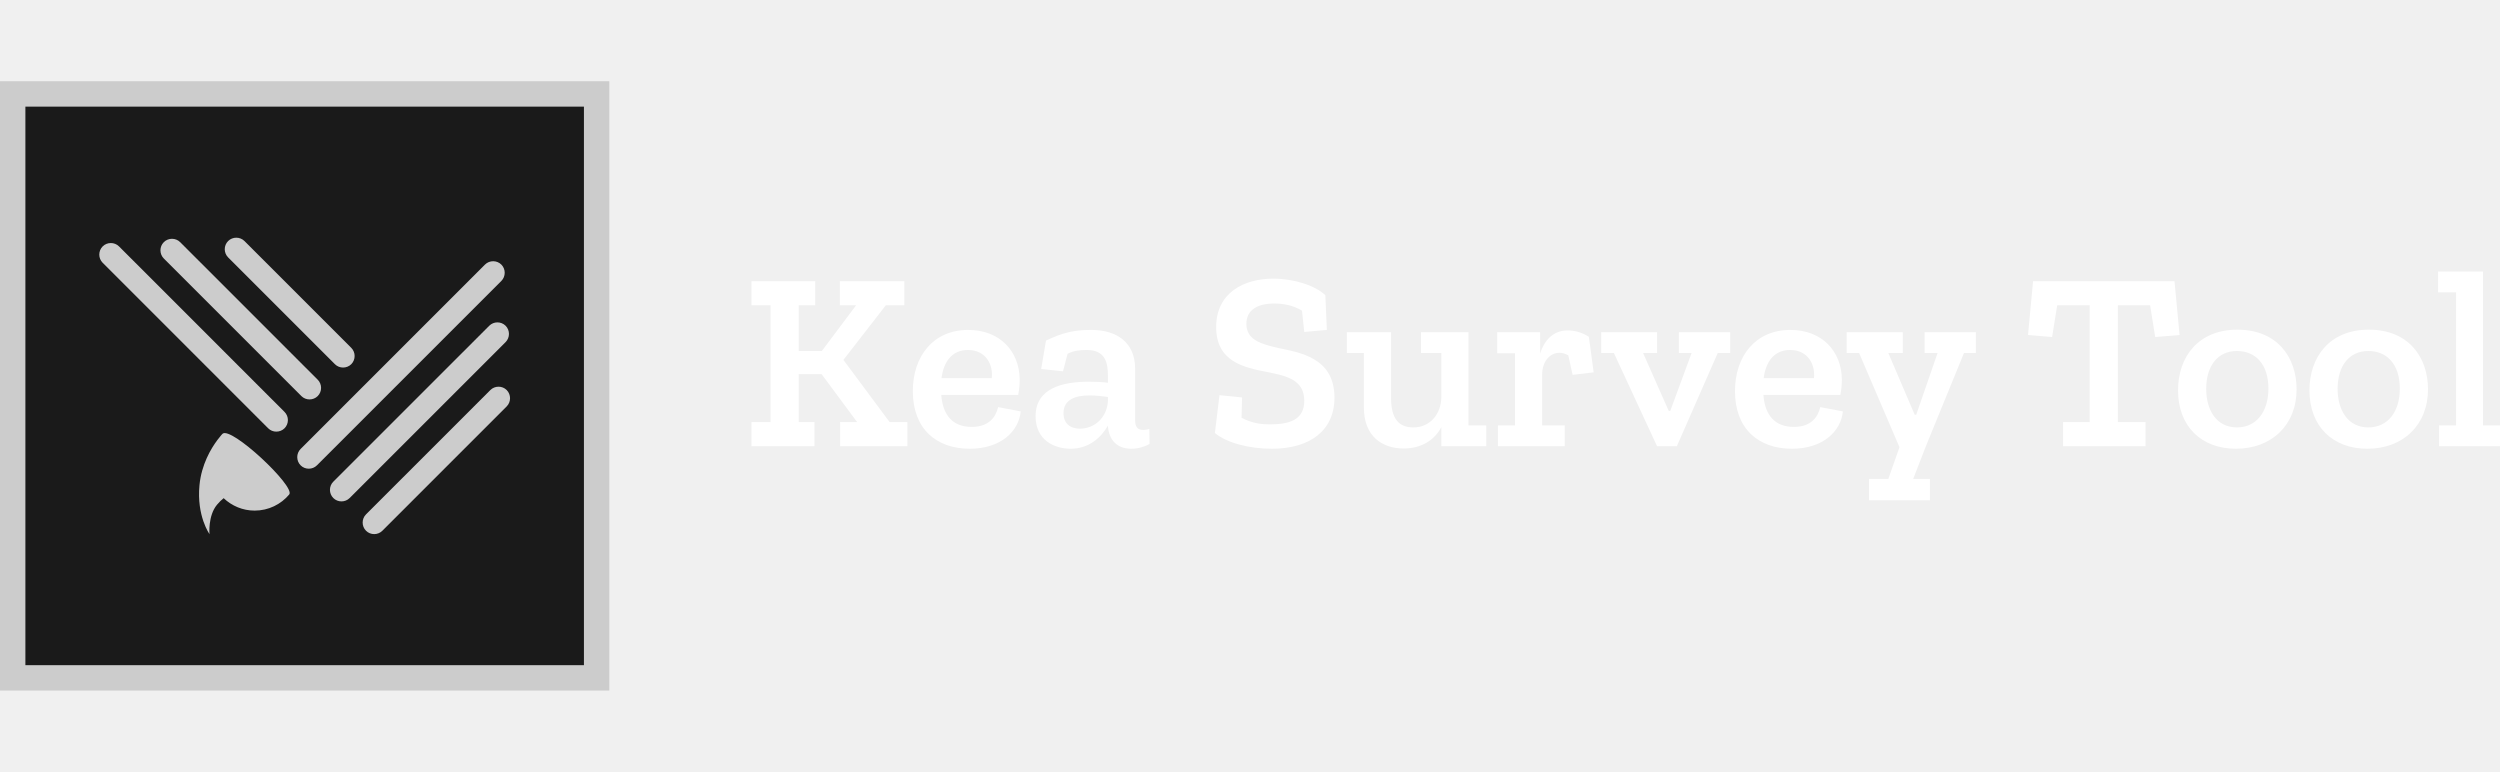
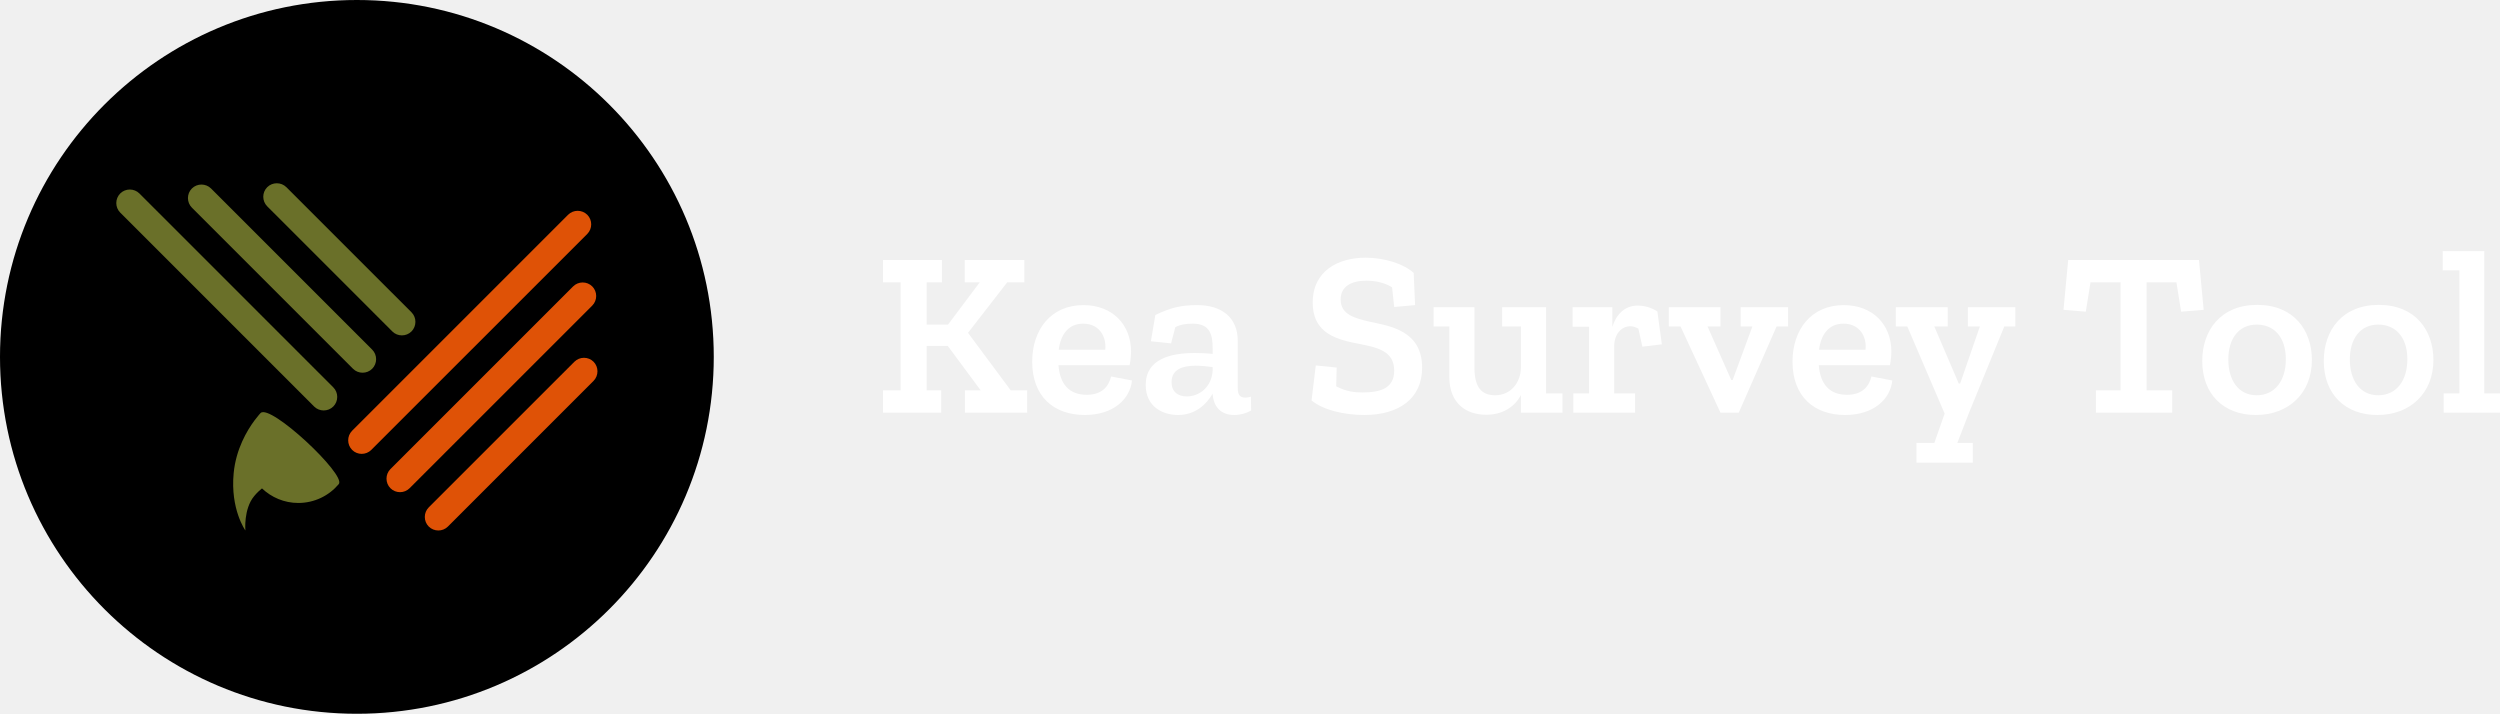
- <svg xmlns="http://www.w3.org/2000/svg" height="121.6" width="393.879" xml:space="preserve" viewBox="0 0 393.879 121.6" y="0px" x="0px" id="Layer_1" version="1.1">
+ <svg xmlns="http://www.w3.org/2000/svg" version="1.1" id="Layer_1" x="0px" y="0px" viewBox="0 0 425.911 121.6" xml:space="preserve" width="425.911" height="121.6">
  <defs id="defs35">
-     <mask id="mask4438" maskUnits="userSpaceOnUse">
-       <circle r="25.4" cy="25.4" cx="25.4" id="circle4440" style="opacity:1;fill:#ffffff;fill-opacity:1;stroke:none;stroke-width:12;stroke-linecap:round;stroke-linejoin:round;stroke-miterlimit:4;stroke-dasharray:none;stroke-dashoffset:0;stroke-opacity:1" />
+     <mask maskUnits="userSpaceOnUse" id="mask4438">
+       <circle style="opacity:1;fill:#ffffff;fill-opacity:1;stroke:none;stroke-width:12;stroke-linecap:round;stroke-linejoin:round;stroke-miterlimit:4;stroke-dasharray:none;stroke-dashoffset:0;stroke-opacity:1" id="circle4440" cx="25.4" cy="25.4" r="25.4" />
    </mask>
-     <mask id="mask4442" maskUnits="userSpaceOnUse">
-       <circle r="25.4" cy="25.4" cx="25.4" id="circle4444" style="opacity:1;fill:#ffffff;fill-opacity:1;stroke:none;stroke-width:12;stroke-linecap:round;stroke-linejoin:round;stroke-miterlimit:4;stroke-dasharray:none;stroke-dashoffset:0;stroke-opacity:1" />
+     <mask maskUnits="userSpaceOnUse" id="mask4442">
+       <circle style="opacity:1;fill:#ffffff;fill-opacity:1;stroke:none;stroke-width:12;stroke-linecap:round;stroke-linejoin:round;stroke-miterlimit:4;stroke-dasharray:none;stroke-dashoffset:0;stroke-opacity:1" id="circle4444" cx="25.4" cy="25.4" r="25.4" />
    </mask>
  </defs>
-   <style id="style3" type="text/css">
+   <style type="text/css" id="style3">
	.st0{fill:#FFFFFF;}
	.st1{fill:#527F3A;}
	.st2{fill-rule:evenodd;clip-rule:evenodd;fill:#527F3A;}
	.st3{fill-rule:evenodd;clip-rule:evenodd;fill:#1E87C9;}
	.st4{fill-rule:evenodd;clip-rule:evenodd;fill:#FFFFFF;}
</style>
-   <rect style="opacity:1;fill:#1a1a1a;fill-opacity:1;stroke:#cccccc;stroke-width:4;stroke-linecap:butt;stroke-linejoin:miter;stroke-miterlimit:4;stroke-dasharray:none;stroke-dashoffset:0;stroke-opacity:1" id="rect4257" width="92" height="92" x="2" y="14.8" />
-   <g id="text4156" style="font-style:normal;font-weight:normal;font-size:40px;line-height:125%;font-family:sans-serif;letter-spacing:0px;word-spacing:0px;fill:#000000;fill-opacity:1;stroke:none;stroke-width:1px;stroke-linecap:butt;stroke-linejoin:miter;stroke-opacity:1" transform="translate(0,1.5258789e-6)">
-     <path id="path4161" style="font-style:normal;font-variant:normal;font-weight:600;font-stretch:normal;font-family:'Zilla Slab';-inkscape-font-specification:'Zilla Slab Semi-Bold';fill:#ffffff" d="m 142.96,70.3 0,-3.8 -2.8,0 -7.28,-9.8 6.68,-8.6 2.92,0 0,-3.8 -10.16,0 0,3.8 2.56,0 -5.4,7.2 -3.64,0 0,-7.2 2.6,0 0,-3.8 -10.04,0 0,3.8 3,0 0,18.4 -3,0 0,3.8 9.92,0 0,-3.8 -2.48,0 0,-7.56 3.6,0 5.6,7.56 -2.68,0 0,3.8 10.6,0 z" />
-     <path id="path4163" style="font-style:normal;font-variant:normal;font-weight:600;font-stretch:normal;font-family:'Zilla Slab';-inkscape-font-specification:'Zilla Slab Semi-Bold';fill:#ffffff" d="m 160.817,64.82 -3.56,-0.68 c -0.36,1.52 -1.4,3.12 -4.16,3.12 -2.96,0 -4.56,-1.8 -4.8,-5.04 l 12.12,0 c 0.16,-0.84 0.24,-1.64 0.24,-2.4 -0.04,-4.52 -3.16,-7.84 -8.12,-7.84 -5.48,0 -8.72,4.12 -8.72,9.64 0,5.96 3.72,9.08 8.96,9.08 4.88,0 7.72,-2.72 8.04,-5.88 z m -4.56,-5.24 -7.92,0 c 0.32,-2.52 1.6,-4.44 4.16,-4.44 2.84,0 4,2.32 3.76,4.44 z" />
-     <path id="path4165" style="font-style:normal;font-variant:normal;font-weight:600;font-stretch:normal;font-family:'Zilla Slab';-inkscape-font-specification:'Zilla Slab Semi-Bold';fill:#ffffff" d="m 164.798,53.66 -0.76,4.48 3.44,0.36 0.72,-2.76 c 0.92,-0.48 1.88,-0.6 3,-0.6 3,0 3.36,2.04 3.36,4.16 l 0,1 c -0.92,-0.12 -2,-0.16 -3.04,-0.16 -4.08,0 -8.36,1 -8.36,5.44 0,3.8 3,5.12 5.52,5.12 2.88,0 4.8,-1.76 5.88,-3.64 l 0,0.08 c 0.16,2.16 1.4,3.56 3.68,3.56 1,0 2.04,-0.28 2.88,-0.76 l -0.04,-2.36 c -0.28,0.08 -0.64,0.16 -0.92,0.16 -0.92,0 -1.32,-0.44 -1.32,-1.6 l 0,-8.08 c 0,-4.08 -2.88,-6.08 -6.88,-6.08 -2.72,0 -4.48,0.4 -7.16,1.68 z m 9.76,9.52 c -0.2,2.88 -2.36,4.36 -4.4,4.36 -1.56,0 -2.6,-0.84 -2.6,-2.44 0,-2.24 2,-2.8 4.12,-2.8 1,0 1.96,0.12 2.88,0.24 l 0,0.64 z" />
-     <path id="path4167" style="font-style:normal;font-variant:normal;font-weight:600;font-stretch:normal;font-family:'Zilla Slab';-inkscape-font-specification:'Zilla Slab Semi-Bold';fill:#ffffff" d="m 210.249,62.66 c 0,-6.4 -5.6,-7.12 -8.88,-7.84 -2.56,-0.6 -5,-1.2 -5,-3.8 0,-2.24 1.84,-3.2 4.36,-3.2 1.4,0 2.92,0.24 4.4,1.12 l 0.36,3.36 3.56,-0.32 -0.24,-5.48 c -1.68,-1.56 -5,-2.6 -8.2,-2.6 -4.6,0 -9,2.2 -9,7.64 0,5.44 4.36,6.36 8.08,7.08 3.04,0.6 5.8,1.24 5.8,4.52 0,3 -2.32,3.72 -5.4,3.72 -1.28,0 -2.72,-0.12 -4.48,-1.04 l 0.08,-3.2 -3.56,-0.36 -0.72,5.96 c 1.92,1.6 5.48,2.48 9,2.48 5.92,0 9.84,-2.84 9.84,-8.04 z" />
-     <path id="path4169" style="font-style:normal;font-variant:normal;font-weight:600;font-stretch:normal;font-family:'Zilla Slab';-inkscape-font-specification:'Zilla Slab Semi-Bold';fill:#ffffff" d="m 234.162,70.3 0,-3.28 -2.8,0 0,-14.68 -7.48,0 0,3.28 3.2,0 0,7 c -0.04,2.56 -1.72,4.72 -4.4,4.72 -2.24,0 -3.52,-1.28 -3.52,-4.68 l 0,-10.32 -6.96,0 0,3.28 2.68,0 0,8.6 c 0,4.48 2.84,6.44 6.28,6.44 2.68,0 4.8,-1.24 5.92,-3.36 l 0,3 7.08,0 z" />
-     <path id="path4171" style="font-style:normal;font-variant:normal;font-weight:600;font-stretch:normal;font-family:'Zilla Slab';-inkscape-font-specification:'Zilla Slab Semi-Bold';fill:#ffffff" d="m 246.967,52.06 c -2.28,0 -3.68,1.6 -4.32,3.64 l 0,-3.36 -6.76,0 0,3.32 2.8,0 0,11.36 -2.68,0 0,3.28 10.52,0 0,-3.28 -3.56,0 0,-7.96 c 0,-2.16 1.24,-3.48 2.76,-3.48 0.48,0 0.88,0.16 1.36,0.4 l 0.68,3.08 3.32,-0.4 -0.76,-5.6 c -1.12,-0.72 -2.28,-1 -3.36,-1 z" />
-     <path id="path4173" style="font-style:normal;font-variant:normal;font-weight:600;font-stretch:normal;font-family:'Zilla Slab';-inkscape-font-specification:'Zilla Slab Semi-Bold';fill:#ffffff" d="m 272.592,55.62 0,-3.28 -8.08,0 0,3.28 2,0 -3.36,9.12 -0.24,0 -4.04,-9.12 2.2,0 0,-3.28 -8.8,0 0,3.28 2,0 6.8,14.68 3.12,0 6.44,-14.68 1.96,0 z" />
-     <path id="path4175" style="font-style:normal;font-variant:normal;font-weight:600;font-stretch:normal;font-family:'Zilla Slab';-inkscape-font-specification:'Zilla Slab Semi-Bold';fill:#ffffff" d="m 290.349,64.82 -3.56,-0.68 c -0.36,1.52 -1.4,3.12 -4.16,3.12 -2.96,0 -4.56,-1.8 -4.8,-5.04 l 12.12,0 c 0.16,-0.84 0.24,-1.64 0.24,-2.4 -0.04,-4.52 -3.16,-7.84 -8.12,-7.84 -5.48,0 -8.72,4.12 -8.72,9.64 0,5.96 3.72,9.08 8.96,9.08 4.88,0 7.72,-2.72 8.04,-5.88 z m -4.56,-5.24 -7.92,0 c 0.32,-2.52 1.6,-4.44 4.16,-4.44 2.84,0 4,2.32 3.76,4.44 z" />
-     <path id="path4177" style="font-style:normal;font-variant:normal;font-weight:600;font-stretch:normal;font-family:'Zilla Slab';-inkscape-font-specification:'Zilla Slab Semi-Bold';fill:#ffffff" d="m 311.306,55.62 0,-3.28 -8.08,0 0,3.28 2.04,0 -3.36,9.72 -0.24,0 -4.16,-9.72 2.28,0 0,-3.28 -8.84,0 0,3.28 1.96,0 6.36,14.84 -1.76,5 -3.04,0 0,3.36 9.6,0 0,-3.36 -2.64,0 2,-5.16 6,-14.68 1.88,0 z" />
-     <path id="path4179" style="font-style:normal;font-variant:normal;font-weight:600;font-stretch:normal;font-family:'Zilla Slab';-inkscape-font-specification:'Zilla Slab Semi-Bold';fill:#ffffff" d="m 343.395,52.78 -0.8,-8.48 -22.28,0 -0.8,8.48 3.8,0.32 0.8,-5 5.12,0 0,18.4 -4.2,0 0,3.8 13,0 0,-3.8 -4.36,0 0,-18.4 5.08,0 0.8,5 3.84,-0.32 z" />
-     <path id="path4181" style="font-style:normal;font-variant:normal;font-weight:600;font-stretch:normal;font-family:'Zilla Slab';-inkscape-font-specification:'Zilla Slab Semi-Bold';fill:#ffffff" d="m 361.832,61.34 c 0,-5.08 -3.08,-9.4 -9.32,-9.4 -6.2,0 -9.36,4.32 -9.36,9.56 0,5.64 3.64,9.2 9.12,9.2 5.64,0 9.56,-3.76 9.56,-9.36 z m -4.44,-0.12 c 0,3.64 -1.88,6.12 -4.96,6.12 -3.2,0 -4.84,-2.68 -4.84,-6.08 0,-3.6 1.8,-5.96 4.84,-5.96 2.92,0 4.96,2.08 4.96,5.92 z" />
-     <path id="path4183" style="font-style:normal;font-variant:normal;font-weight:600;font-stretch:normal;font-family:'Zilla Slab';-inkscape-font-specification:'Zilla Slab Semi-Bold';fill:#ffffff" d="m 382.536,61.34 c 0,-5.08 -3.08,-9.4 -9.32,-9.4 -6.2,0 -9.36,4.32 -9.36,9.56 0,5.64 3.64,9.2 9.12,9.2 5.64,0 9.56,-3.76 9.56,-9.36 z m -4.44,-0.12 c 0,3.64 -1.88,6.12 -4.96,6.12 -3.2,0 -4.84,-2.68 -4.84,-6.08 0,-3.6 1.8,-5.96 4.84,-5.96 2.92,0 4.96,2.08 4.96,5.92 z" />
-     <path id="path4185" style="font-style:normal;font-variant:normal;font-weight:600;font-stretch:normal;font-family:'Zilla Slab';-inkscape-font-specification:'Zilla Slab Semi-Bold';fill:#ffffff" d="m 393.879,70.3 0,-3.28 -2.68,0 0,-24.24 -7.08,0 0,3.28 2.84,0 0,20.96 -2.68,0 0,3.28 9.6,0 z" />
-   </g>
-   <style type="text/css" id="style4361">
+   <style id="style4361" type="text/css">
	.st0{fill:#FFFFFF;}
	.st1{fill:#527F3A;}
	.st2{fill-rule:evenodd;clip-rule:evenodd;fill:#527F3A;}
	.st3{fill-rule:evenodd;clip-rule:evenodd;fill:#1E87C9;}
	.st4{fill-rule:evenodd;clip-rule:evenodd;fill:#FFFFFF;}
</style>
-   <style type="text/css" id="style4587">
+   <style id="style4587" type="text/css">
	.st0{fill:#FFFFFF;}
	.st1{fill:#527F3A;}
	.st2{fill-rule:evenodd;clip-rule:evenodd;fill:#527F3A;}
	.st3{fill-rule:evenodd;clip-rule:evenodd;fill:#1E87C9;}
	.st4{fill-rule:evenodd;clip-rule:evenodd;fill:#FFFFFF;}
</style>
-   <style type="text/css" id="style4936">
+   <style id="style4936" type="text/css">
	.st0{fill:#FFFFFF;}
	.st1{fill:#527F3A;}
	.st2{fill-rule:evenodd;clip-rule:evenodd;fill:#527F3A;}
	.st3{fill-rule:evenodd;clip-rule:evenodd;fill:#1E87C9;}
	.st4{fill-rule:evenodd;clip-rule:evenodd;fill:#FFFFFF;}
</style>
-   <path d="m 47.359,70.735 29.048,-29.048 c 0.711,-0.709 1.871,-0.709 2.584,0.001 0.701,0.702 0.703,1.869 -0.002,2.576 L 49.937,73.312 c -0.705,0.709 -1.869,0.709 -2.572,0.004 -0.709,-0.707 -0.71,-1.873 -0.005,-2.581 m 5.153,5.155 24.569,-24.567 c 0.709,-0.708 1.868,-0.71 2.577,0 0.705,0.706 0.704,1.87 -0.002,2.577 L 55.089,78.465 c -0.705,0.706 -1.866,0.709 -2.574,0.002 -0.708,-0.709 -0.708,-1.872 -0.002,-2.577 m 5.152,5.153 19.588,-19.586 c 0.709,-0.708 1.869,-0.71 2.578,-0.004 0.703,0.706 0.705,1.872 -0.004,2.581 l -19.585,19.586 c -0.706,0.707 -1.87,0.707 -2.577,-0.002 -0.704,-0.705 -0.704,-1.869 -6.85e-4,-2.575" style="clip-rule:evenodd;fill:#cccccc;fill-opacity:1;fill-rule:evenodd;stroke-width:0.382" id="path11-9" />
-   <path d="M 42.25,67.477 16.174,41.4 c -0.71,-0.71 -0.709,-1.87 0.003,-2.582 0.701,-0.701 1.869,-0.703 2.575,0.004 l 26.077,26.077 c 0.707,0.705 0.707,1.87 0.001,2.573 -0.707,0.71 -1.874,0.71 -2.579,0.005 M 47.481,62.4 25.81,40.729 c -0.708,-0.709 -0.71,-1.868 0,-2.577 0.705,-0.706 1.87,-0.704 2.576,6.86e-4 l 21.671,21.672 c 0.706,0.706 0.709,1.866 0,2.576 -0.707,0.706 -1.871,0.706 -2.576,0 M 52.767,57.379 35.943,40.555 c -0.71,-0.71 -0.712,-1.869 -0.003,-2.577 0.704,-0.704 1.871,-0.705 2.578,0 l 16.824,16.824 c 0.706,0.707 0.706,1.87 -0.001,2.578 -0.705,0.704 -1.87,0.704 -2.575,-0.001" style="clip-rule:evenodd;fill:#cccccc;fill-opacity:1;fill-rule:evenodd;stroke-width:0.382" id="path17-2" />
-   <path style="clip-rule:evenodd;fill:#cccccc;fill-opacity:1;fill-rule:evenodd;stroke-width:0.382" d="m 35.048,68.356 -6.86e-4,-0.005 c 0,0 -0.334,0.357 -0.785,0.957 -0.016,0.024 -0.035,0.045 -0.051,0.068 -0.969,1.309 -2.471,3.797 -2.783,7.06 -0.466,4.873 1.577,7.712 1.577,7.712 0,0 -0.262,-2.881 1.178,-4.619 0.356,-0.431 0.714,-0.772 1.053,-1.041 1.275,1.206 2.986,1.959 4.881,1.959 2.188,0 4.143,-0.986 5.45,-2.54 1.039,-1.235 -9.23,-10.867 -10.52,-9.552" id="path19-7" />
+   <path style="opacity:1;fill:#000000;fill-opacity:1;stroke:none;stroke-width:4;stroke-linecap:butt;stroke-linejoin:miter;stroke-miterlimit:4;stroke-dasharray:none;stroke-dashoffset:0;stroke-opacity:1" d="M 121.6,60.8 A 60.8,60.8 0 0 1 60.8,121.6 60.8,60.8 0 0 1 0,60.8 60.8,60.8 0 0 1 60.8,0 60.8,60.8 0 0 1 121.6,60.8 Z" id="path4246" />
+   <path id="path11" style="clip-rule:evenodd;fill:#df5206;fill-rule:evenodd;stroke-width:0.382" d="M 59.987,73.384 96.781,36.59 c 0.901,-0.899 2.37,-0.898 3.273,0.002 0.888,0.889 0.89,2.367 -0.002,3.263 l -36.8,36.794 c -0.893,0.898 -2.367,0.898 -3.257,0.005 -0.898,-0.895 -0.9,-2.372 -0.007,-3.269 m 6.527,6.53 31.121,-31.119 c 0.898,-0.896 2.366,-0.9 3.265,0 0.893,0.894 0.891,2.368 -0.002,3.264 L 69.779,83.176 c -0.892,0.894 -2.364,0.899 -3.261,0.002 -0.896,-0.899 -0.896,-2.371 -0.002,-3.265 m 6.526,6.527 24.811,-24.809 c 0.899,-0.896 2.367,-0.9 3.266,-0.005 0.89,0.894 0.892,2.371 -0.005,3.269 L 76.307,89.705 c -0.894,0.895 -2.369,0.895 -3.265,-0.002 -0.892,-0.893 -0.892,-2.367 -10e-4,-3.262" />
+   <path id="path17" style="clip-rule:evenodd;fill:#6a7029;fill-rule:evenodd;stroke-width:0.382" d="M 53.517,69.257 20.486,36.226 c -0.9,-0.9 -0.898,-2.369 0.003,-3.271 0.888,-0.888 2.367,-0.89 3.262,0.005 l 33.03,33.031 c 0.895,0.893 0.895,2.369 0.002,3.26 -0.895,0.9 -2.373,0.9 -3.267,0.007 M 60.142,62.826 32.692,35.376 c -0.896,-0.898 -0.9,-2.366 0,-3.265 0.893,-0.894 2.369,-0.892 3.263,10e-4 l 27.45,27.451 c 0.894,0.894 0.898,2.364 0,3.263 -0.895,0.894 -2.37,0.894 -3.263,0 M 66.838,56.466 45.528,35.156 c -0.9,-0.9 -0.902,-2.367 -0.003,-3.264 0.892,-0.891 2.37,-0.893 3.266,0 l 21.311,21.31 c 0.894,0.895 0.894,2.369 -0.002,3.266 -0.893,0.892 -2.369,0.892 -3.262,-0.002" />
+   <path id="path19" d="m 44.394,70.371 -10e-4,-0.007 c 0,0 -0.423,0.452 -0.995,1.213 -0.02,0.03 -0.044,0.057 -0.064,0.087 -1.227,1.658 -3.129,4.81 -3.525,8.943 -0.59,6.172 1.997,9.768 1.997,9.768 0,0 -0.332,-3.649 1.492,-5.851 0.451,-0.545 0.905,-0.978 1.334,-1.319 1.615,1.528 3.782,2.482 6.182,2.482 2.771,0 5.248,-1.249 6.903,-3.217 C 59.035,80.905 46.028,68.705 44.394,70.37" style="clip-rule:evenodd;fill:#6a7029;fill-rule:evenodd;stroke-width:0.382" />
+   <g id="text4478" style="font-style:normal;font-weight:normal;font-size:40px;line-height:100%;font-family:sans-serif;letter-spacing:0px;word-spacing:0px;fill:#ffffff;fill-opacity:1;stroke:none;stroke-width:1px;stroke-linecap:butt;stroke-linejoin:miter;stroke-opacity:1">
+     <path id="path4591" style="font-style:normal;font-variant:normal;font-weight:600;font-stretch:normal;line-height:100%;font-family:'Zilla Slab';-inkscape-font-specification:'Zilla Slab Semi-Bold';fill:#ffffff" d="m 174.992,70.3 0,-3.8 -2.8,0 -7.28,-9.8 6.68,-8.6 2.92,0 0,-3.8 -10.16,0 0,3.8 2.56,0 -5.4,7.2 -3.64,0 0,-7.2 2.6,0 0,-3.8 -10.04,0 0,3.8 3,0 0,18.4 -3,0 0,3.8 9.92,0 0,-3.8 -2.48,0 0,-7.56 3.6,0 5.6,7.56 -2.68,0 0,3.8 10.6,0 z" />
+     <path id="path4593" style="font-style:normal;font-variant:normal;font-weight:600;font-stretch:normal;line-height:100%;font-family:'Zilla Slab';-inkscape-font-specification:'Zilla Slab Semi-Bold';fill:#ffffff" d="m 192.85,64.82 -3.56,-0.68 c -0.36,1.52 -1.4,3.12 -4.16,3.12 -2.96,0 -4.56,-1.8 -4.8,-5.04 l 12.12,0 c 0.16,-0.84 0.24,-1.64 0.24,-2.4 -0.04,-4.52 -3.16,-7.84 -8.12,-7.84 -5.48,0 -8.72,4.12 -8.72,9.64 0,5.96 3.72,9.08 8.96,9.08 4.88,0 7.72,-2.72 8.04,-5.88 z m -4.56,-5.24 -7.92,0 c 0.32,-2.52 1.6,-4.44 4.16,-4.44 2.84,0 4,2.32 3.76,4.44 z" />
+     <path id="path4595" style="font-style:normal;font-variant:normal;font-weight:600;font-stretch:normal;line-height:100%;font-family:'Zilla Slab';-inkscape-font-specification:'Zilla Slab Semi-Bold';fill:#ffffff" d="m 196.83,53.66 -0.76,4.48 3.44,0.36 0.72,-2.76 c 0.92,-0.48 1.88,-0.6 3,-0.6 3,0 3.36,2.04 3.36,4.16 l 0,1 c -0.92,-0.12 -2,-0.16 -3.04,-0.16 -4.08,0 -8.36,1 -8.36,5.44 0,3.8 3,5.12 5.52,5.12 2.88,0 4.8,-1.76 5.88,-3.64 l 0,0.08 c 0.16,2.16 1.4,3.56 3.68,3.56 1,0 2.04,-0.28 2.88,-0.76 l -0.04,-2.36 c -0.28,0.08 -0.64,0.16 -0.92,0.16 -0.92,0 -1.32,-0.44 -1.32,-1.6 l 0,-8.08 c 0,-4.08 -2.88,-6.08 -6.88,-6.08 -2.72,0 -4.48,0.4 -7.16,1.68 z m 9.76,9.52 c -0.2,2.88 -2.36,4.36 -4.4,4.36 -1.56,0 -2.6,-0.84 -2.6,-2.44 0,-2.24 2,-2.8 4.12,-2.8 1,0 1.96,0.12 2.88,0.24 l 0,0.64 z" />
+     <path id="path4597" style="font-style:normal;font-variant:normal;font-weight:600;font-stretch:normal;line-height:100%;font-family:'Zilla Slab';-inkscape-font-specification:'Zilla Slab Semi-Bold';fill:#ffffff" d="m 242.281,62.66 c 0,-6.4 -5.6,-7.12 -8.88,-7.84 -2.56,-0.6 -5,-1.2 -5,-3.8 0,-2.24 1.84,-3.2 4.36,-3.2 1.4,0 2.92,0.24 4.4,1.12 l 0.36,3.36 3.56,-0.32 -0.24,-5.48 c -1.68,-1.56 -5,-2.6 -8.2,-2.6 -4.6,0 -9,2.2 -9,7.64 0,5.44 4.36,6.36 8.08,7.08 3.04,0.6 5.8,1.24 5.8,4.52 0,3 -2.32,3.72 -5.4,3.72 -1.28,0 -2.72,-0.12 -4.48,-1.04 l 0.08,-3.2 -3.56,-0.36 -0.72,5.96 c 1.92,1.6 5.48,2.48 9,2.48 5.92,0 9.84,-2.84 9.84,-8.04 z" />
+     <path id="path4599" style="font-style:normal;font-variant:normal;font-weight:600;font-stretch:normal;line-height:100%;font-family:'Zilla Slab';-inkscape-font-specification:'Zilla Slab Semi-Bold';fill:#ffffff" d="m 266.194,70.3 0,-3.28 -2.8,0 0,-14.68 -7.48,0 0,3.28 3.2,0 0,7 c -0.04,2.56 -1.72,4.72 -4.4,4.72 -2.24,0 -3.52,-1.28 -3.52,-4.68 l 0,-10.32 -6.96,0 0,3.28 2.68,0 0,8.6 c 0,4.48 2.84,6.44 6.28,6.44 2.68,0 4.8,-1.24 5.92,-3.36 l 0,3 7.08,0 z" />
+     <path id="path4601" style="font-style:normal;font-variant:normal;font-weight:600;font-stretch:normal;line-height:100%;font-family:'Zilla Slab';-inkscape-font-specification:'Zilla Slab Semi-Bold';fill:#ffffff" d="m 278.999,52.06 c -2.28,0 -3.68,1.6 -4.32,3.64 l 0,-3.36 -6.76,0 0,3.32 2.8,0 0,11.36 -2.68,0 0,3.28 10.52,0 0,-3.28 -3.56,0 0,-7.96 c 0,-2.16 1.24,-3.48 2.76,-3.48 0.48,0 0.88,0.16 1.36,0.4 l 0.68,3.08 3.32,-0.4 -0.76,-5.6 c -1.12,-0.72 -2.28,-1 -3.36,-1 z" />
+     <path id="path4603" style="font-style:normal;font-variant:normal;font-weight:600;font-stretch:normal;line-height:100%;font-family:'Zilla Slab';-inkscape-font-specification:'Zilla Slab Semi-Bold';fill:#ffffff" d="m 304.625,55.62 0,-3.28 -8.08,0 0,3.28 2,0 -3.36,9.12 -0.24,0 -4.04,-9.12 2.2,0 0,-3.28 -8.8,0 0,3.28 2,0 6.8,14.68 3.12,0 6.44,-14.68 1.96,0 z" />
+     <path id="path4605" style="font-style:normal;font-variant:normal;font-weight:600;font-stretch:normal;line-height:100%;font-family:'Zilla Slab';-inkscape-font-specification:'Zilla Slab Semi-Bold';fill:#ffffff" d="m 322.381,64.82 -3.56,-0.68 c -0.36,1.52 -1.4,3.12 -4.16,3.12 -2.96,0 -4.56,-1.8 -4.8,-5.04 l 12.12,0 c 0.16,-0.84 0.24,-1.64 0.24,-2.4 -0.04,-4.52 -3.16,-7.84 -8.12,-7.84 -5.48,0 -8.72,4.12 -8.72,9.64 0,5.96 3.72,9.08 8.96,9.08 4.88,0 7.72,-2.72 8.04,-5.88 z m -4.56,-5.24 -7.92,0 c 0.32,-2.52 1.6,-4.44 4.16,-4.44 2.84,0 4,2.32 3.76,4.44 z" />
+     <path id="path4607" style="font-style:normal;font-variant:normal;font-weight:600;font-stretch:normal;line-height:100%;font-family:'Zilla Slab';-inkscape-font-specification:'Zilla Slab Semi-Bold';fill:#ffffff" d="m 343.339,55.62 0,-3.28 -8.08,0 0,3.28 2.04,0 -3.36,9.72 -0.24,0 -4.16,-9.72 2.28,0 0,-3.28 -8.84,0 0,3.28 1.96,0 6.36,14.84 -1.76,5 -3.04,0 0,3.36 9.6,0 0,-3.36 -2.64,0 2,-5.16 6,-14.68 1.88,0 z" />
+     <path id="path4609" style="font-style:normal;font-variant:normal;font-weight:600;font-stretch:normal;line-height:100%;font-family:'Zilla Slab';-inkscape-font-specification:'Zilla Slab Semi-Bold';fill:#ffffff" d="m 375.427,52.78 -0.8,-8.48 -22.28,0 -0.8,8.48 3.8,0.32 0.8,-5 5.12,0 0,18.4 -4.2,0 0,3.8 13,0 0,-3.8 -4.36,0 0,-18.4 5.08,0 0.8,5 3.84,-0.32 z" />
+     <path id="path4611" style="font-style:normal;font-variant:normal;font-weight:600;font-stretch:normal;line-height:100%;font-family:'Zilla Slab';-inkscape-font-specification:'Zilla Slab Semi-Bold';fill:#ffffff" d="m 393.865,61.34 c 0,-5.08 -3.08,-9.4 -9.32,-9.4 -6.2,0 -9.36,4.32 -9.36,9.56 0,5.64 3.64,9.2 9.12,9.2 5.64,0 9.56,-3.76 9.56,-9.36 z m -4.44,-0.12 c 0,3.64 -1.88,6.12 -4.96,6.12 -3.2,0 -4.84,-2.68 -4.84,-6.08 0,-3.6 1.8,-5.96 4.84,-5.96 2.92,0 4.96,2.08 4.96,5.92 z" />
+     <path id="path4613" style="font-style:normal;font-variant:normal;font-weight:600;font-stretch:normal;line-height:100%;font-family:'Zilla Slab';-inkscape-font-specification:'Zilla Slab Semi-Bold';fill:#ffffff" d="m 414.568,61.34 c 0,-5.08 -3.08,-9.4 -9.32,-9.4 -6.2,0 -9.36,4.32 -9.36,9.56 0,5.64 3.64,9.2 9.12,9.2 5.64,0 9.56,-3.76 9.56,-9.36 z m -4.44,-0.12 c 0,3.64 -1.88,6.12 -4.96,6.12 -3.2,0 -4.84,-2.68 -4.84,-6.08 0,-3.6 1.8,-5.96 4.84,-5.96 2.92,0 4.96,2.08 4.96,5.92 z" />
+     <path id="path4615" style="font-style:normal;font-variant:normal;font-weight:600;font-stretch:normal;line-height:100%;font-family:'Zilla Slab';-inkscape-font-specification:'Zilla Slab Semi-Bold';fill:#ffffff" d="m 425.911,70.3 0,-3.28 -2.68,0 0,-24.24 -7.08,0 0,3.28 2.84,0 0,20.96 -2.68,0 0,3.28 9.6,0 z" />
+   </g>
</svg>
